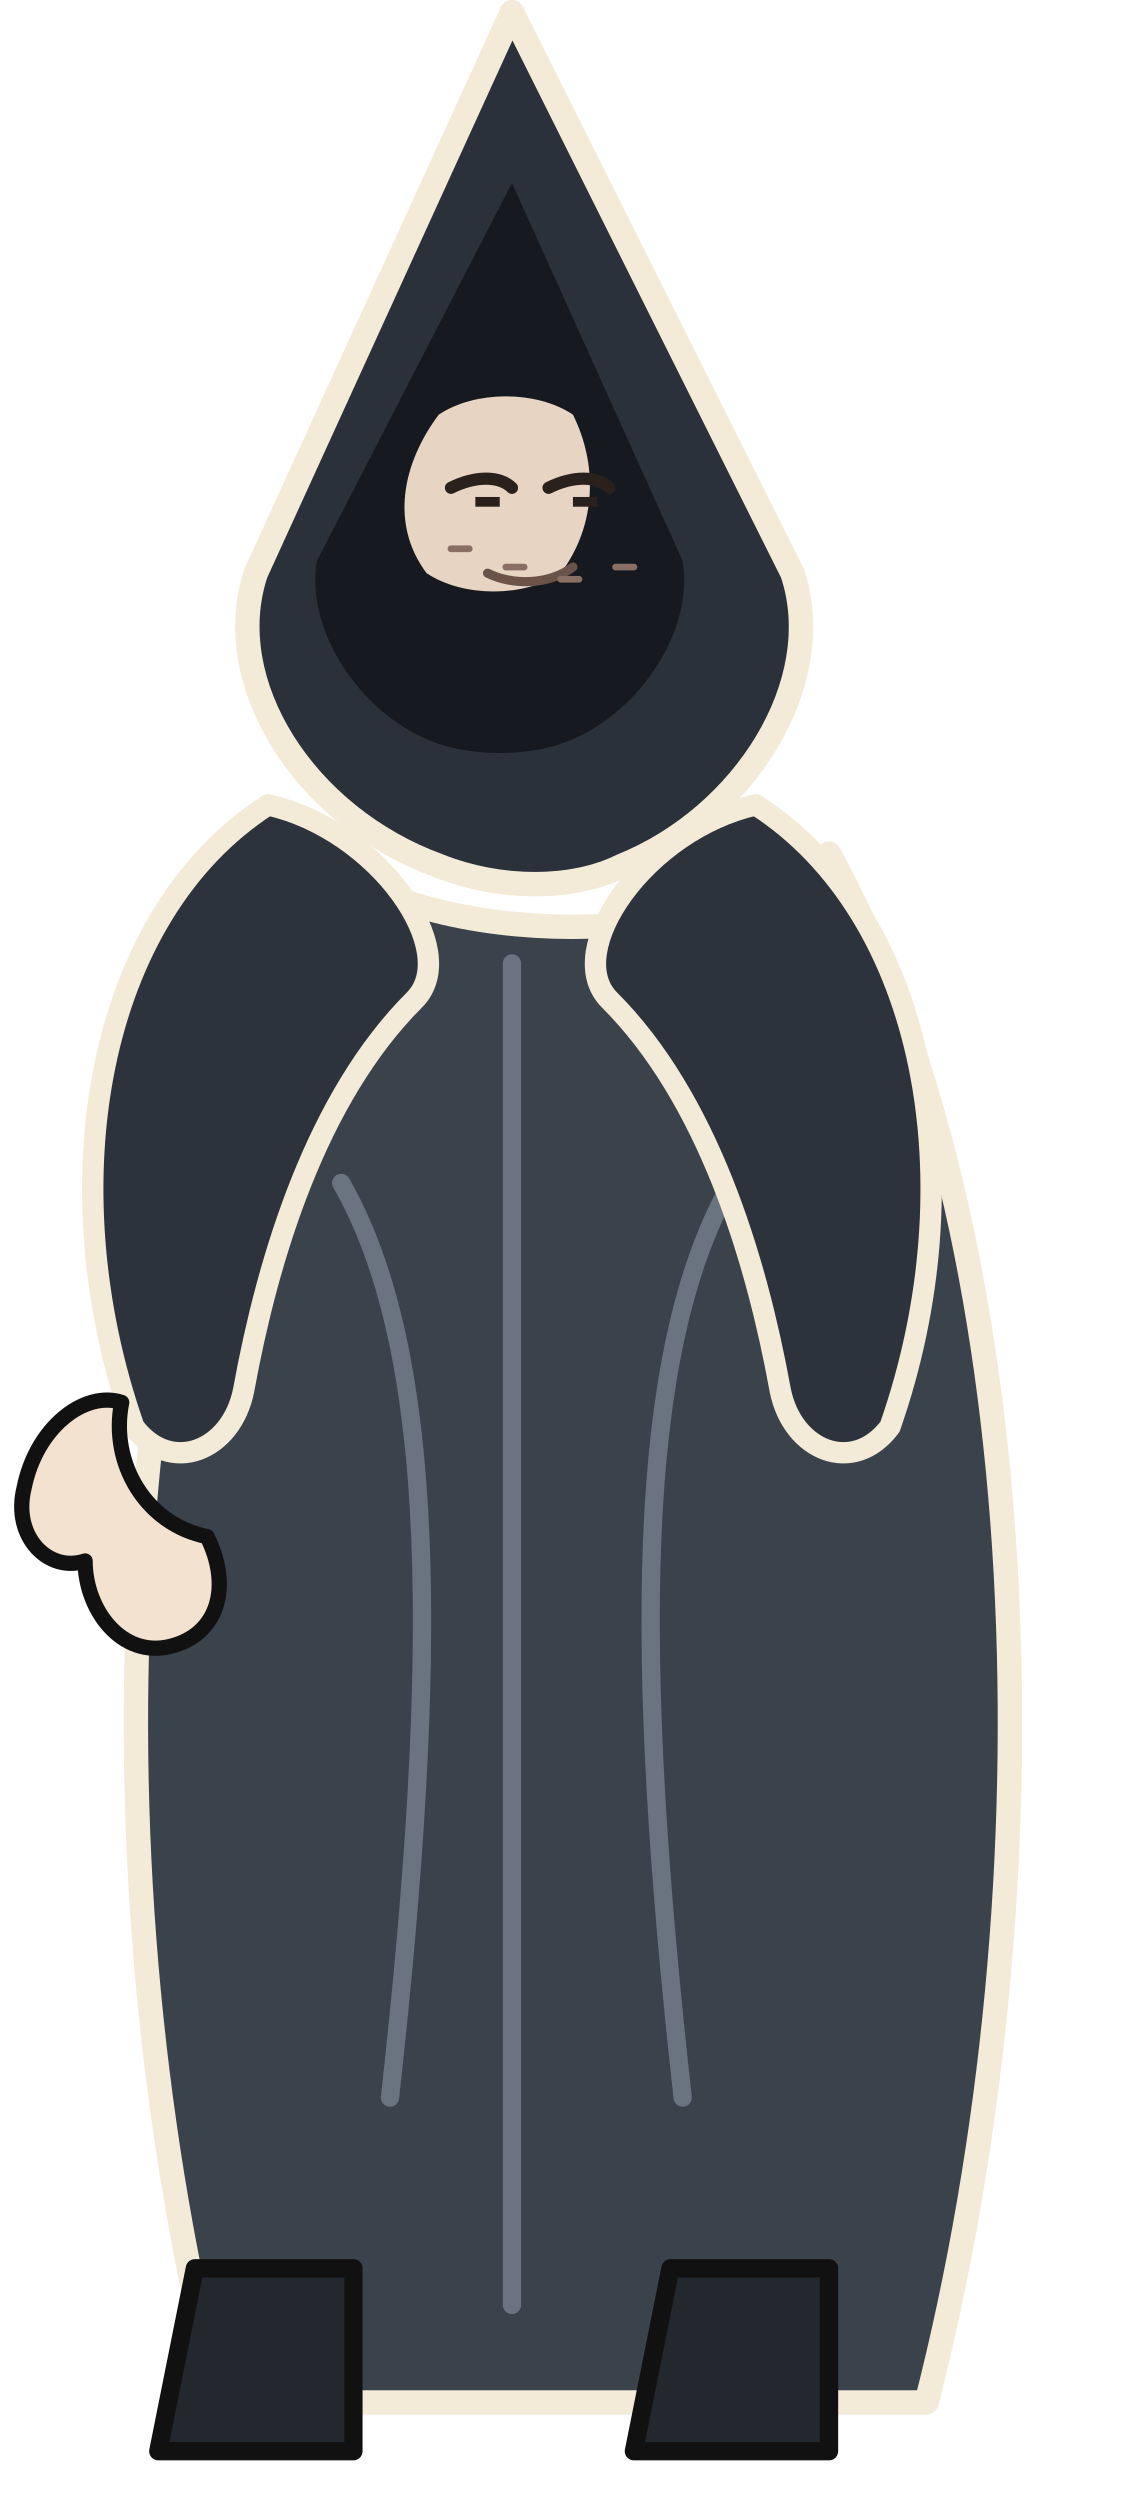
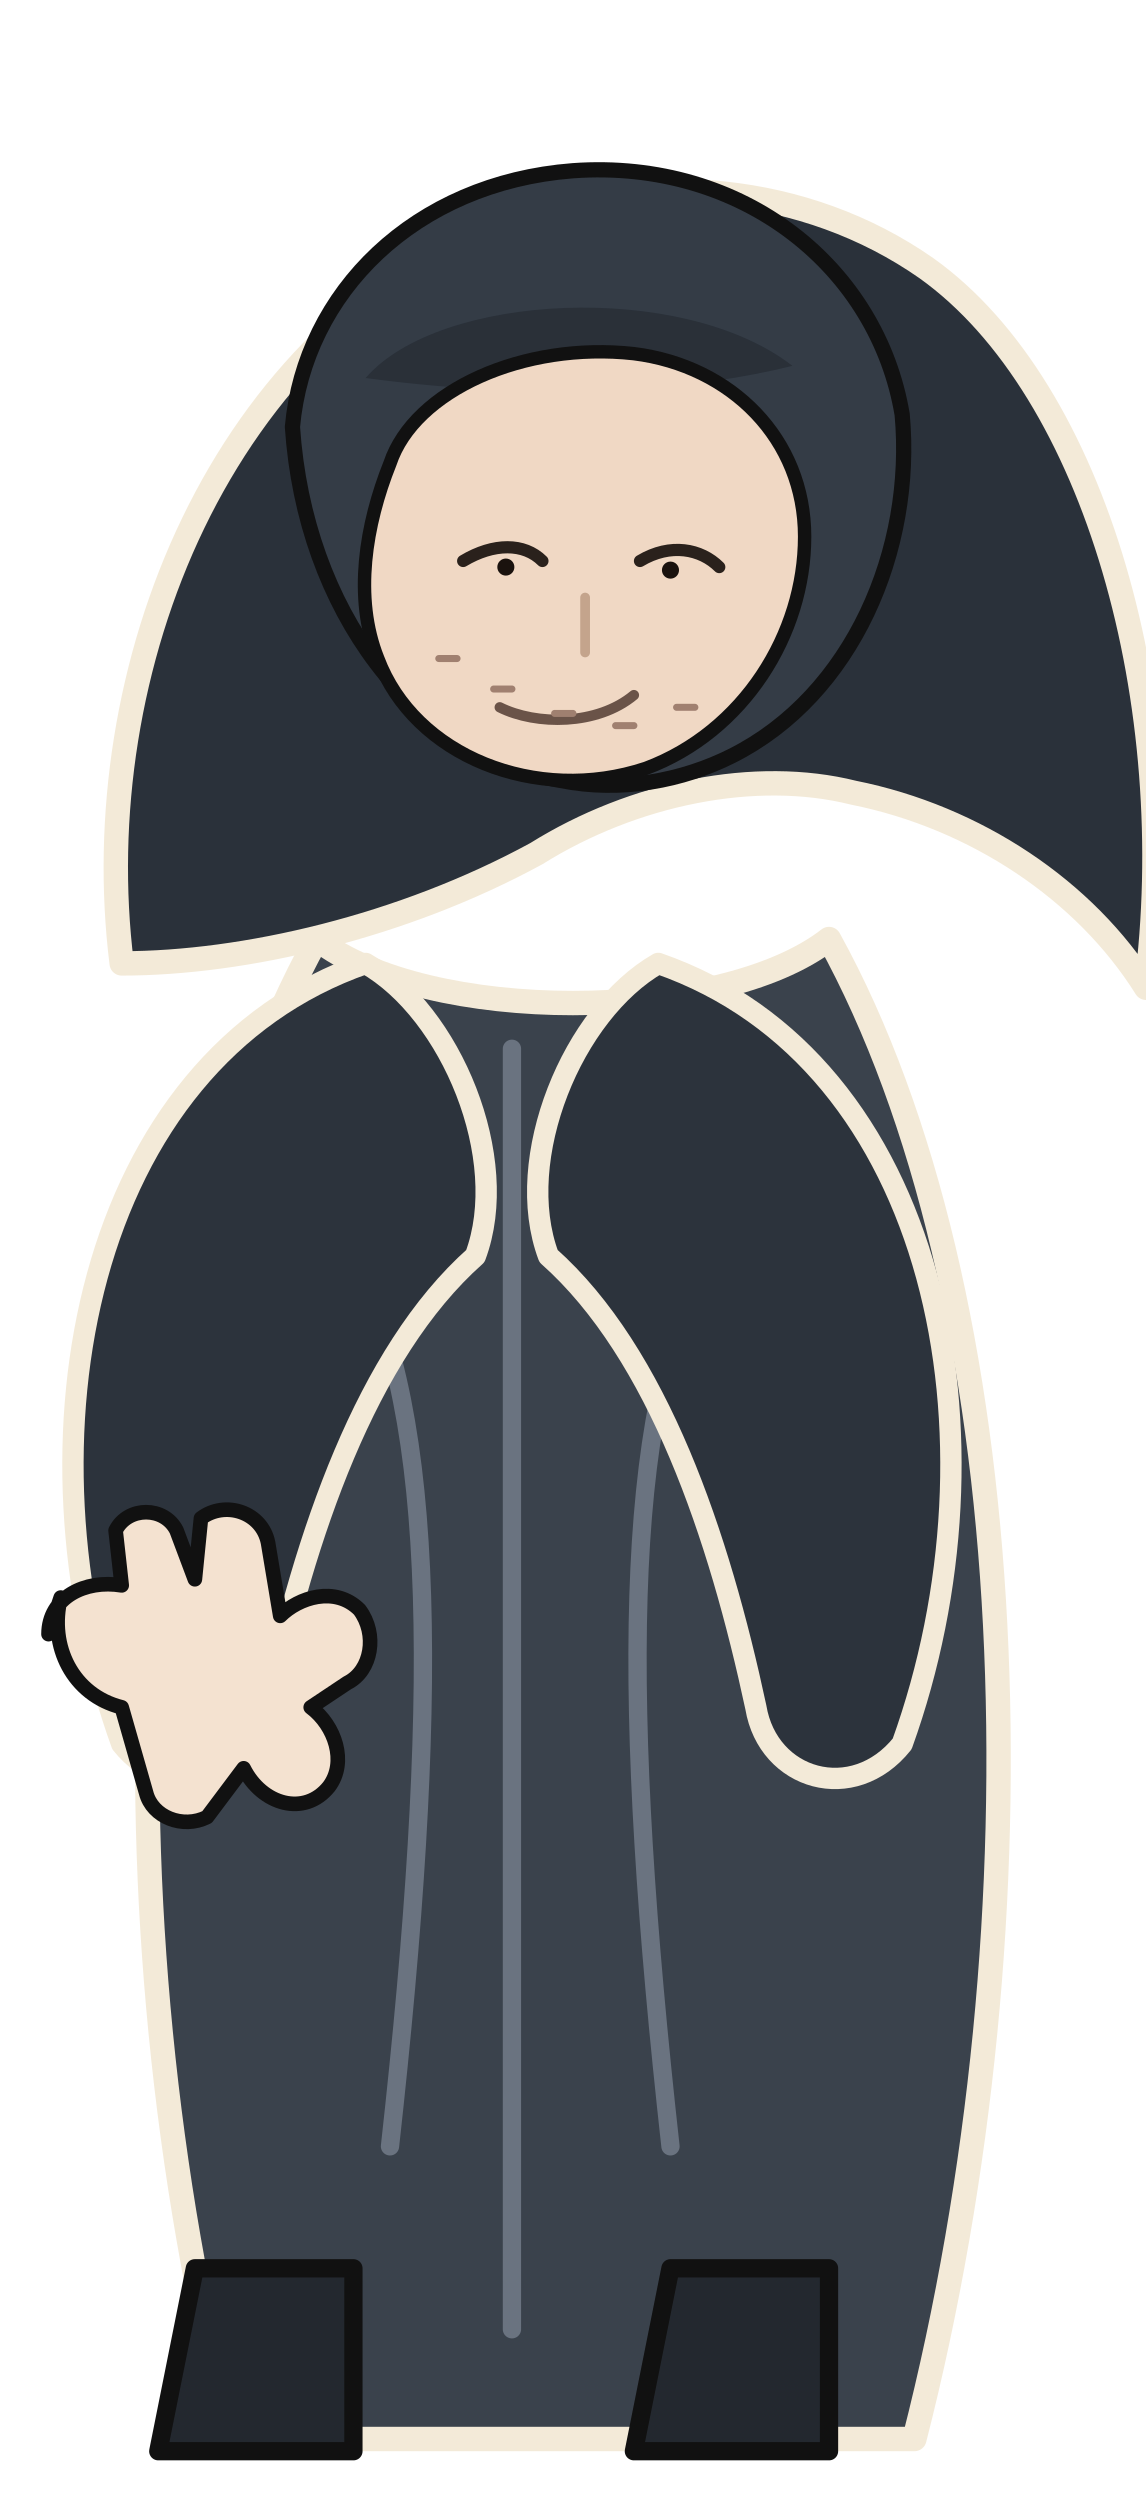
<svg xmlns="http://www.w3.org/2000/svg" width="220" height="480" viewBox="28 56 184 410">
  <g stroke-linecap="round" stroke-linejoin="round">
-     <path fill="#3a424c" stroke="#f3ead8" stroke-width="4" d="M78 196c-34 62-38 168-16 254h116c22-86 18-192-16-254-18 16-66 16-84 0" />
-     <path fill="none" stroke="#6a7380" stroke-width="3" d="M110 214v220M82 250c16 28 16 78 8 150m56-150c-16 28-16 78-8 150" />
-     <path fill="#2c333c" stroke="#f3ead8" stroke-width="3.5" d="M70 188c-28 18-36 62-22 102 6 8 16 4 18-6 4-22 12-48 28-64 8-8-6-28-24-32m80 0c28 18 36 62 22 102-6 8-16 4-18-6-4-22-12-48-28-64-8-8 6-28 24-32" />
-     <path fill="#f4e2d0" stroke="#111" stroke-width="2.5" d="M46 286c-2 10 4 20 14 22 4 8 2 16-6 18s-14-6-14-14c-6 2-12-4-10-12 2-10 10-16 16-14" />
+     <path fill="#3a424c" stroke="#f3ead8" stroke-width="4" d="M78 210c-32 58-36 160-14 246h112c22-86 18-188-14-246-18 14-66 14-84 0" />
+     <path fill="none" stroke="#6a7380" stroke-width="3" d="M110 228v210M84 262c14 26 14 74 6 146m52-146c-14 26-14 74-6 146" />
+     <path fill="#2c333c" stroke="#f3ead8" stroke-width="3.5" d="M86 214c-46 16-58 78-40 128 8 10 22 6 24-6 6-28 16-58 34-74 6-16-4-40-18-48M134 214c46 16 58 78 40 128-8 10-22 6-24-6-6-28-16-58-34-74-6-16 4-40 18-48" />
+     <path fill="#2a313a" stroke="#f3ead8" stroke-width="4" d="M46 214c-6-48 16-104 64-122 22-8 48-6 68 8 28 20 42 72 36 118-10-16-28-28-48-32-16-4-36 0-52 10-22 12-48 18-68 18" />
+     <path fill="#343c46" stroke="#111" stroke-width="2.5" d="M74 126c2-22 20-40 46-42 28-2 50 16 54 40 2 22-8 46-28 56-8 4-18 6-28 4-24-4-42-28-44-58" />
+     <path fill="#1c2128" d="M86 118c12-14 52-16 70-2-16 4-40 6-70 2" opacity=".45" />
+     <path fill="#f0d8c4" stroke="#111" stroke-width="2.2" d="M90 132c4-12 22-20 40-18 16 2 28 14 28 30s-10 32-26 38c-18 6-38-2-44-18-4-10-2-22 2-32" />
+     <path fill="none" stroke="#2a211c" stroke-width="2" d="M102 148c5-3 10-3 13 0m16 0c5-3 10-2 13 1" />
+     <circle cx="109" cy="149" r="1.4" fill="#1a120e" />
+     <circle cx="136" cy="149.5" r="1.4" fill="#1a120e" />
+     <path fill="none" stroke="#c4a48c" stroke-width="1.6" d="M122 154v9" />
+     <path fill="none" stroke="#6a5348" stroke-width="1.7" d="M108 172c6 3 16 3 22-2" />
+     <path fill="none" stroke="#a08070" stroke-width="1.15" d="M98 164h3m6 5h3m7 4h3m7 2h3m7-3h3" />
+     <path fill="#f4e2d0" stroke="#111" stroke-width="2.4" d="M36 318c-2 8 2 16 10 18l4 14c1 4 6 6 10 4l6-8c3 6 10 8 14 3 3-4 1-10-3-13l6-4c4-2 5-8 2-12-4-4-10-2-13 1l-2-12c-1-5-7-7-11-4l-1 10-3-8c-2-4-8-4-10 0l1 9c-6-1-12 2-12 8z" />
    <path fill="#23282f" stroke="#111" stroke-width="3" d="M58 428h26v30H52zm78 0h26v30h-32z" />
-     <path fill="#2a313a" stroke="#f3ead8" stroke-width="4" d="m110 58 46 92c6 18-8 40-28 48-8 4-20 4-30 0-22-8-36-30-30-48z" />
-     <path fill="#161a20" d="m110 86 28 62c2 12-8 26-20 30-6 2-14 2-20 0-12-4-22-18-20-30z" />
-     <path fill="#e8d4c2" d="M98 124c6-4 16-4 22 0 4 8 4 18-2 26-6 4-16 4-22 0-6-8-4-18 2-26" />
-     <path fill="none" stroke="#2a211c" stroke-width="2" d="M100 136c4-2 8-2 10 0m6 0c4-2 8-2 10 0" />
-     <path fill="#2a211c" d="M104 137.5h4v1.6h-4zm16 0h4v1.6h-4z" />
-     <path fill="none" stroke="#6a5348" stroke-width="1.5" d="M106 150c4 2 10 2 14-1" />
-     <path fill="none" stroke="#8a7064" stroke-width="1.1" d="M100 146h3m6 3h3m6 2h3m6-2h3" />
  </g>
</svg>
